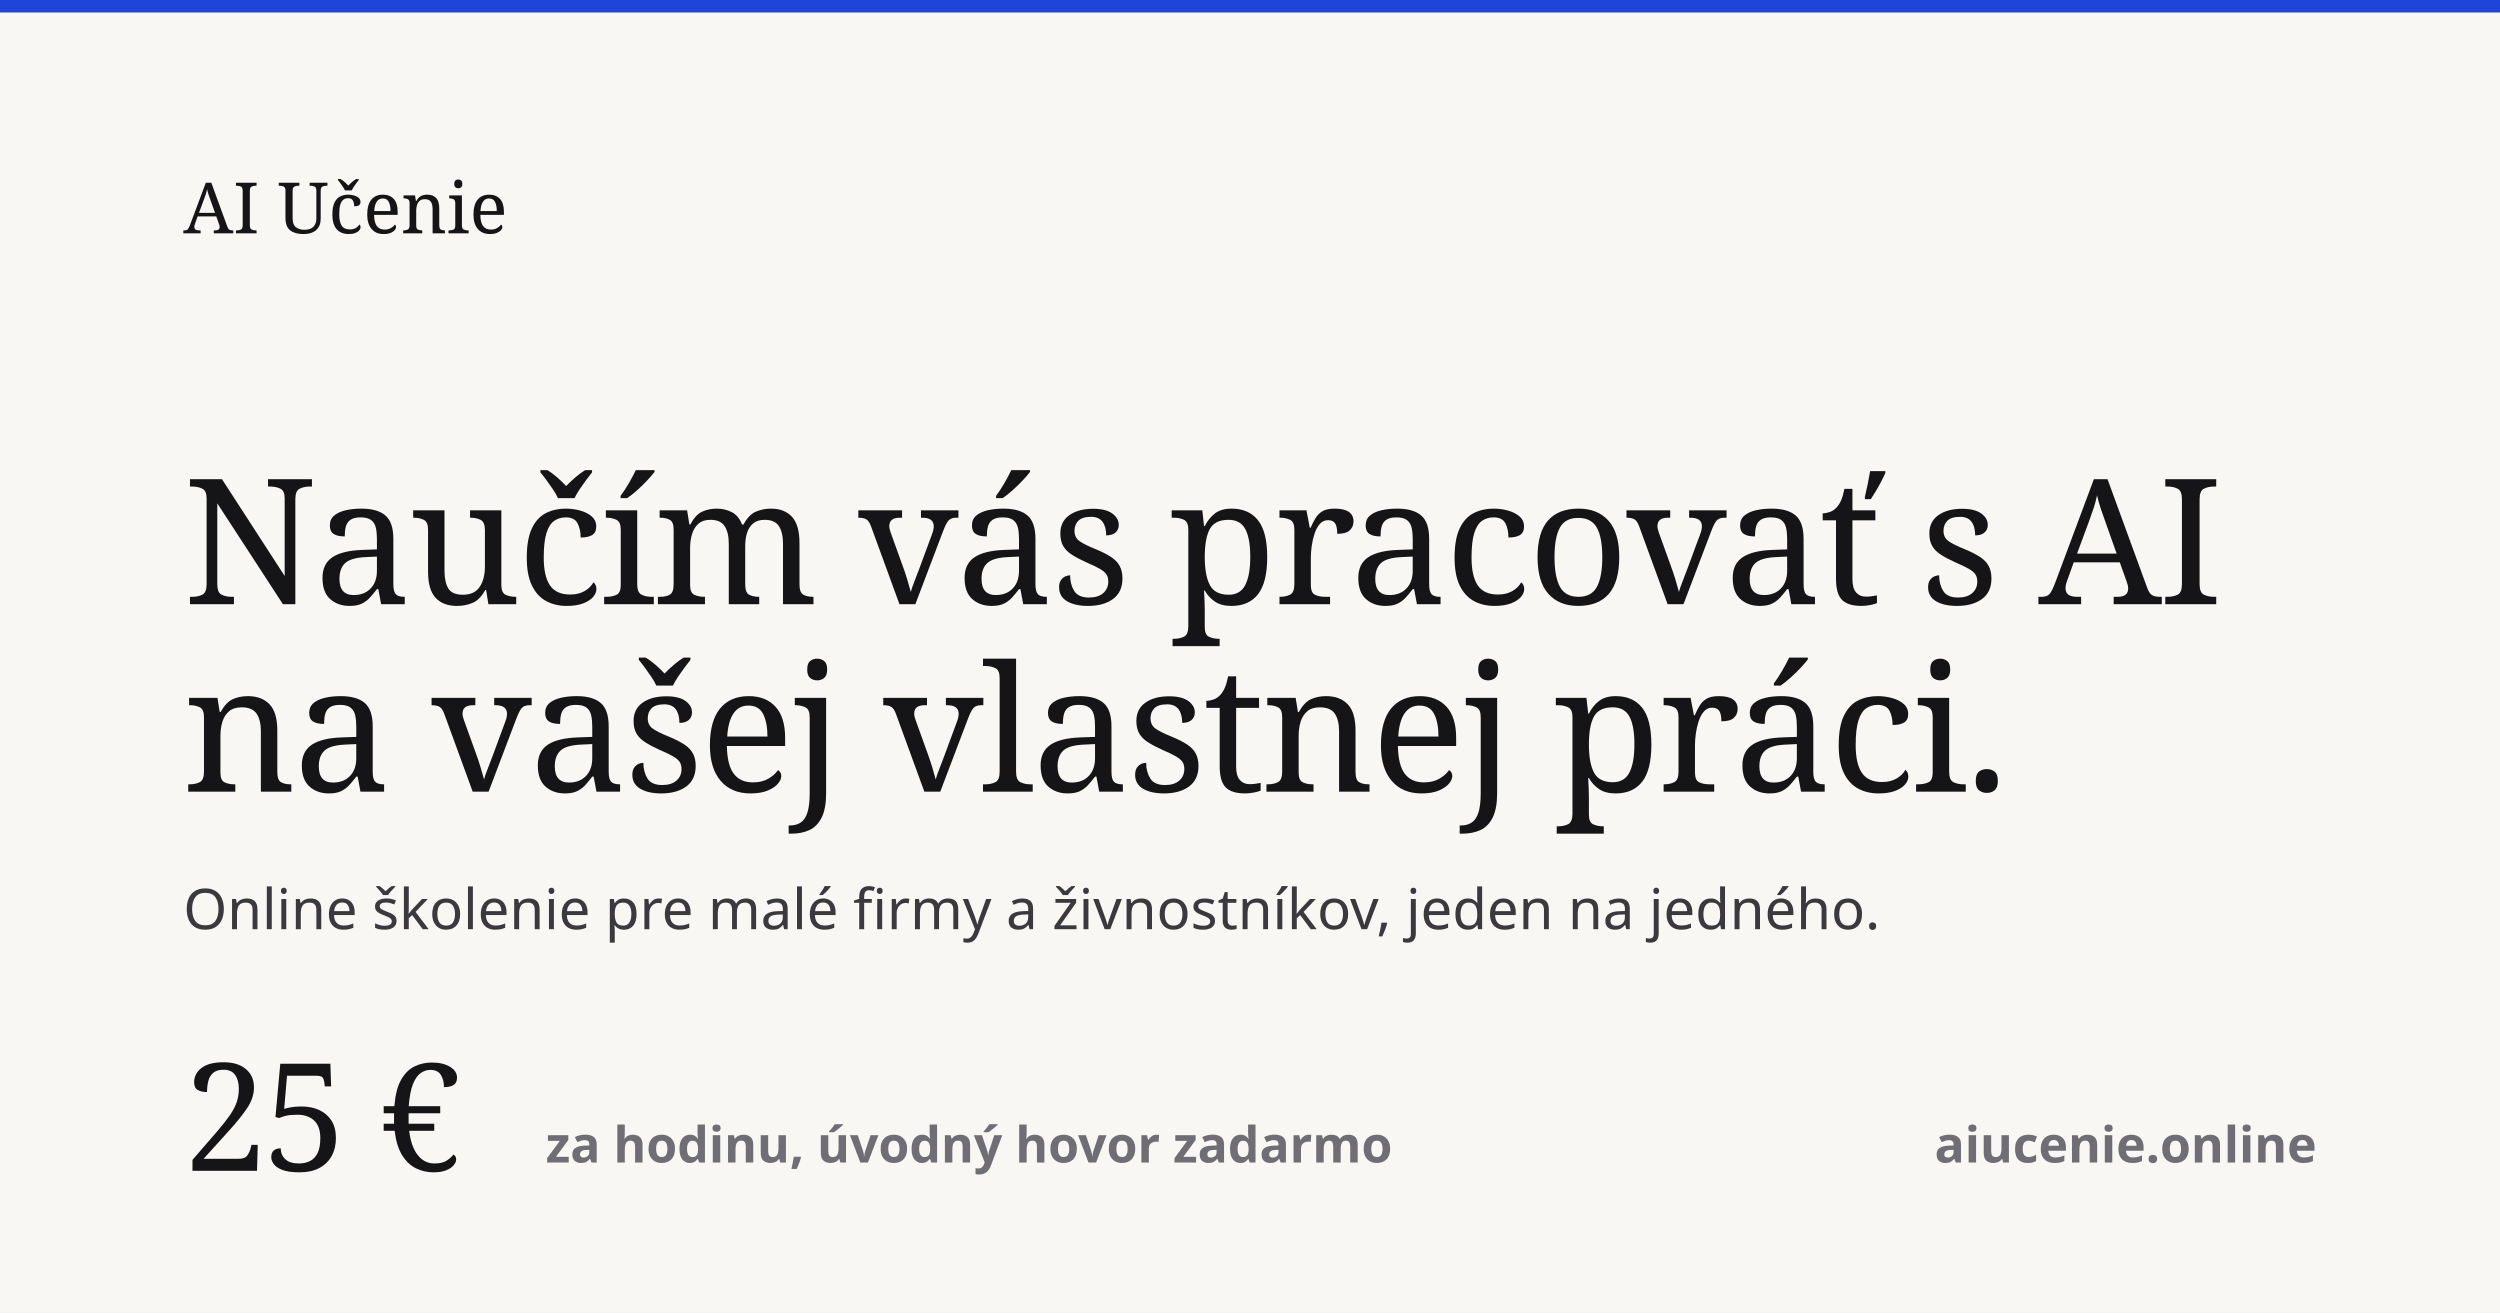
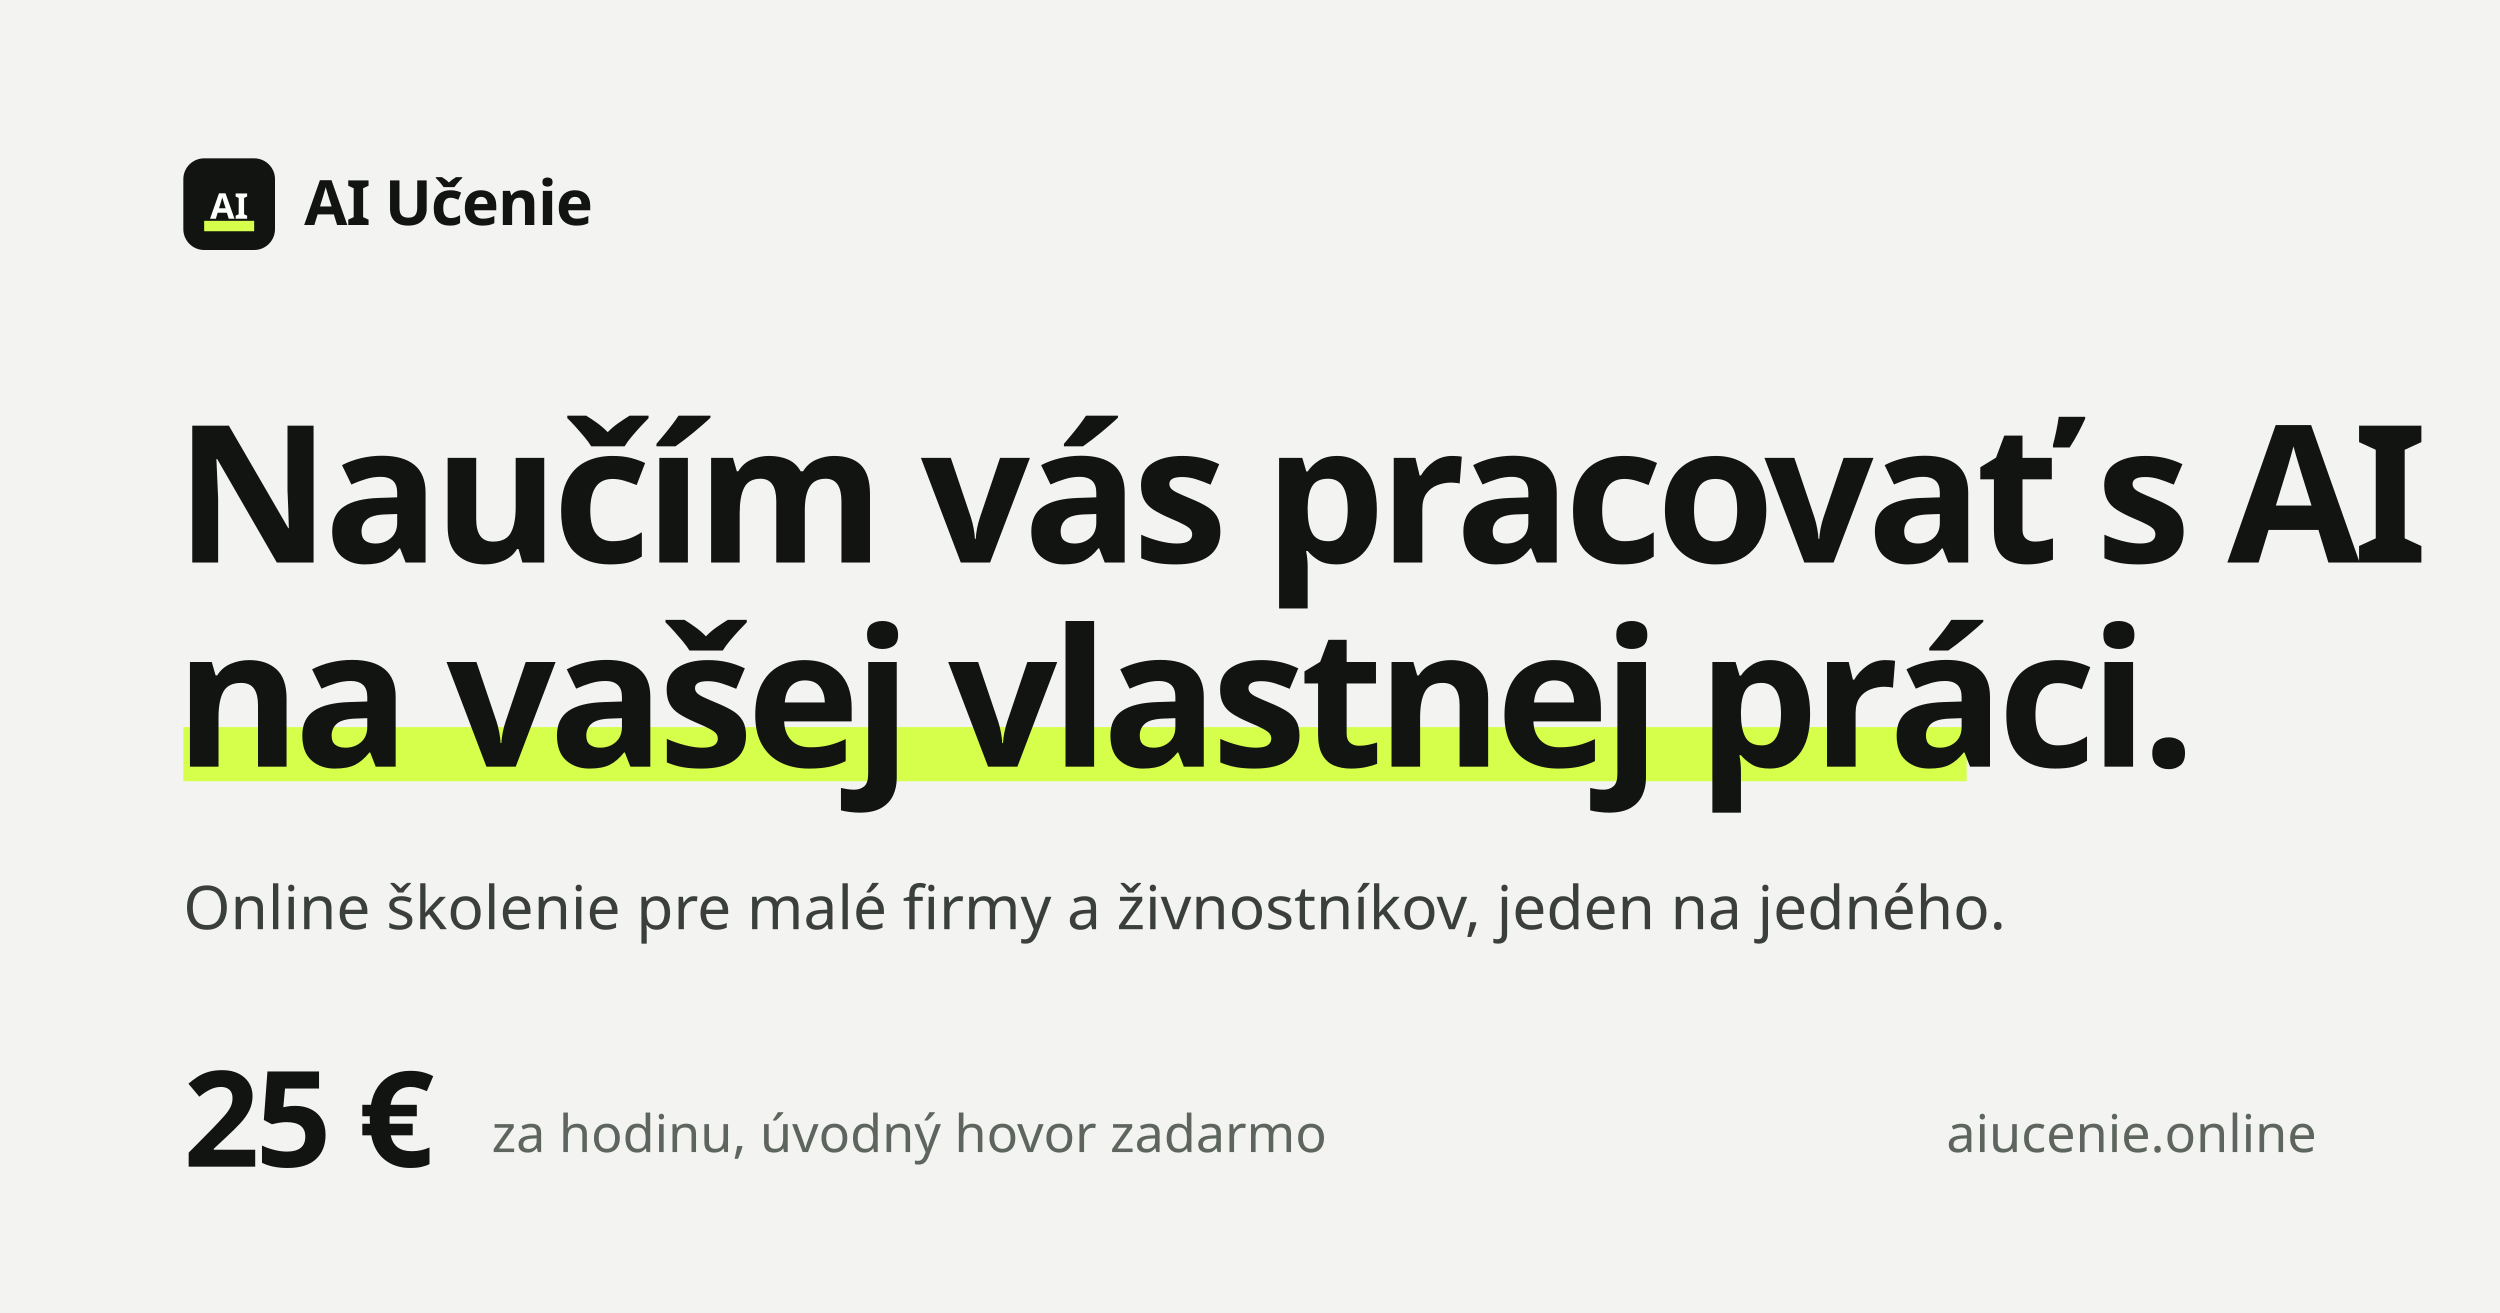
<svg xmlns="http://www.w3.org/2000/svg" width="1200" height="630" viewBox="0 0 1200 630">
  <style>
-     @font-face{font-family:'Newsreader';font-weight:500;src:url('fonts/newsreader-500-latin-ext.woff2') format('woff2');unicode-range:U+0100-02BA,U+1E00-1EFF}
-     @font-face{font-family:'Newsreader';font-weight:500;src:url('fonts/newsreader-500-latin.woff2') format('woff2');unicode-range:U+0000-00FF,U+2000-206F,U+20AC}
-     @font-face{font-family:'Manrope';font-weight:200 800;src:url('fonts/manrope-latin-ext.woff2') format('woff2');unicode-range:U+0100-02BA,U+1E00-1EFF}
-     @font-face{font-family:'Manrope';font-weight:200 800;src:url('fonts/manrope-latin.woff2') format('woff2');unicode-range:U+0000-00FF,U+2000-206F,U+20AC}
-     .d{font-family:'Newsreader',Georgia,serif;font-weight:500}
-     .b{font-family:'Manrope','Segoe UI',sans-serif}
+     @font-face{font-family:'IBM Plex Sans';font-weight:400 700;src:url('fonts/plex-sans-latin-ext.woff2') format('woff2');unicode-range:U+0100-02BA,U+1E00-1EFF}
+     @font-face{font-family:'IBM Plex Sans';font-weight:400 700;src:url('fonts/plex-sans-latin.woff2') format('woff2');unicode-range:U+0000-00FF,U+2000-206F,U+20AC}
+     .s{font-family:'IBM Plex Sans','Segoe UI',sans-serif}
  </style>
-   <rect width="1200" height="630" fill="#F8F7F4" />
-   <rect x="0" y="0" width="1200" height="6" fill="#1F45D8" />
-   <text x="88" y="112" class="d" font-size="34" fill="#151517">AI Učenie</text>
-   <text x="88" y="290" class="d" font-size="84" fill="#151517" letter-spacing="-1.5">Naučím vás pracovať s AI</text>
-   <text x="88" y="380" class="d" font-size="84" fill="#151517" letter-spacing="-1.5">na vašej vlastnej práci.</text>
-   <text x="88" y="446" class="b" font-size="27" font-weight="500" fill="#3A3A3E">Online školenie pre malé firmy a živnostníkov, jeden na jedného.</text>
-   <text x="88" y="562" class="d" font-size="72" fill="#151517" letter-spacing="-2">25 €</text>
-   <text x="262" y="558" class="b" font-size="24" font-weight="600" fill="#6E6E74">za hodinu, úvodný hovor zadarmo</text>
-   <text x="1112" y="558" class="b" font-size="24" font-weight="600" fill="#6E6E74" text-anchor="end">aiucenie.online</text>
+   <rect width="1200" height="630" fill="#F3F4F1" />
+   <rect x="88" y="76" width="44" height="44" rx="10" fill="#121412" />
+   <rect x="98" y="106" width="24" height="5" fill="#D6FF4B" />
+   <text x="110" y="105" class="s" font-size="17" font-weight="700" fill="#ffffff" text-anchor="middle">AI</text>
+   <text x="146" y="108" class="s" font-size="30" font-weight="600" fill="#121412" letter-spacing="-0.5">AI Učenie</text>
+   <rect x="88" y="349" width="856" height="26" fill="#D6FF4B" />
+   <text x="84" y="270" class="s" font-size="92" font-weight="600" fill="#121412" letter-spacing="-3.2">Naučím vás pracovať s AI</text>
+   <text x="84" y="368" class="s" font-size="92" font-weight="600" fill="#121412" letter-spacing="-3.2">na vašej vlastnej práci.</text>
+   <text x="88" y="446" class="s" font-size="29" font-weight="400" fill="#3A3F3B">Online školenie pre malé firmy a živnostníkov, jeden na jedného.</text>
+   <text x="88" y="560" class="s" font-size="64" font-weight="600" fill="#121412" letter-spacing="-2">25 €</text>
+   <text x="236" y="553" class="s" font-size="25" font-weight="500" fill="#5E655F">za hodinu, úvodný hovor zadarmo</text>
+   <text x="1112" y="553" class="s" font-size="25" font-weight="500" fill="#5E655F" text-anchor="end">aiucenie.online</text>
</svg>
